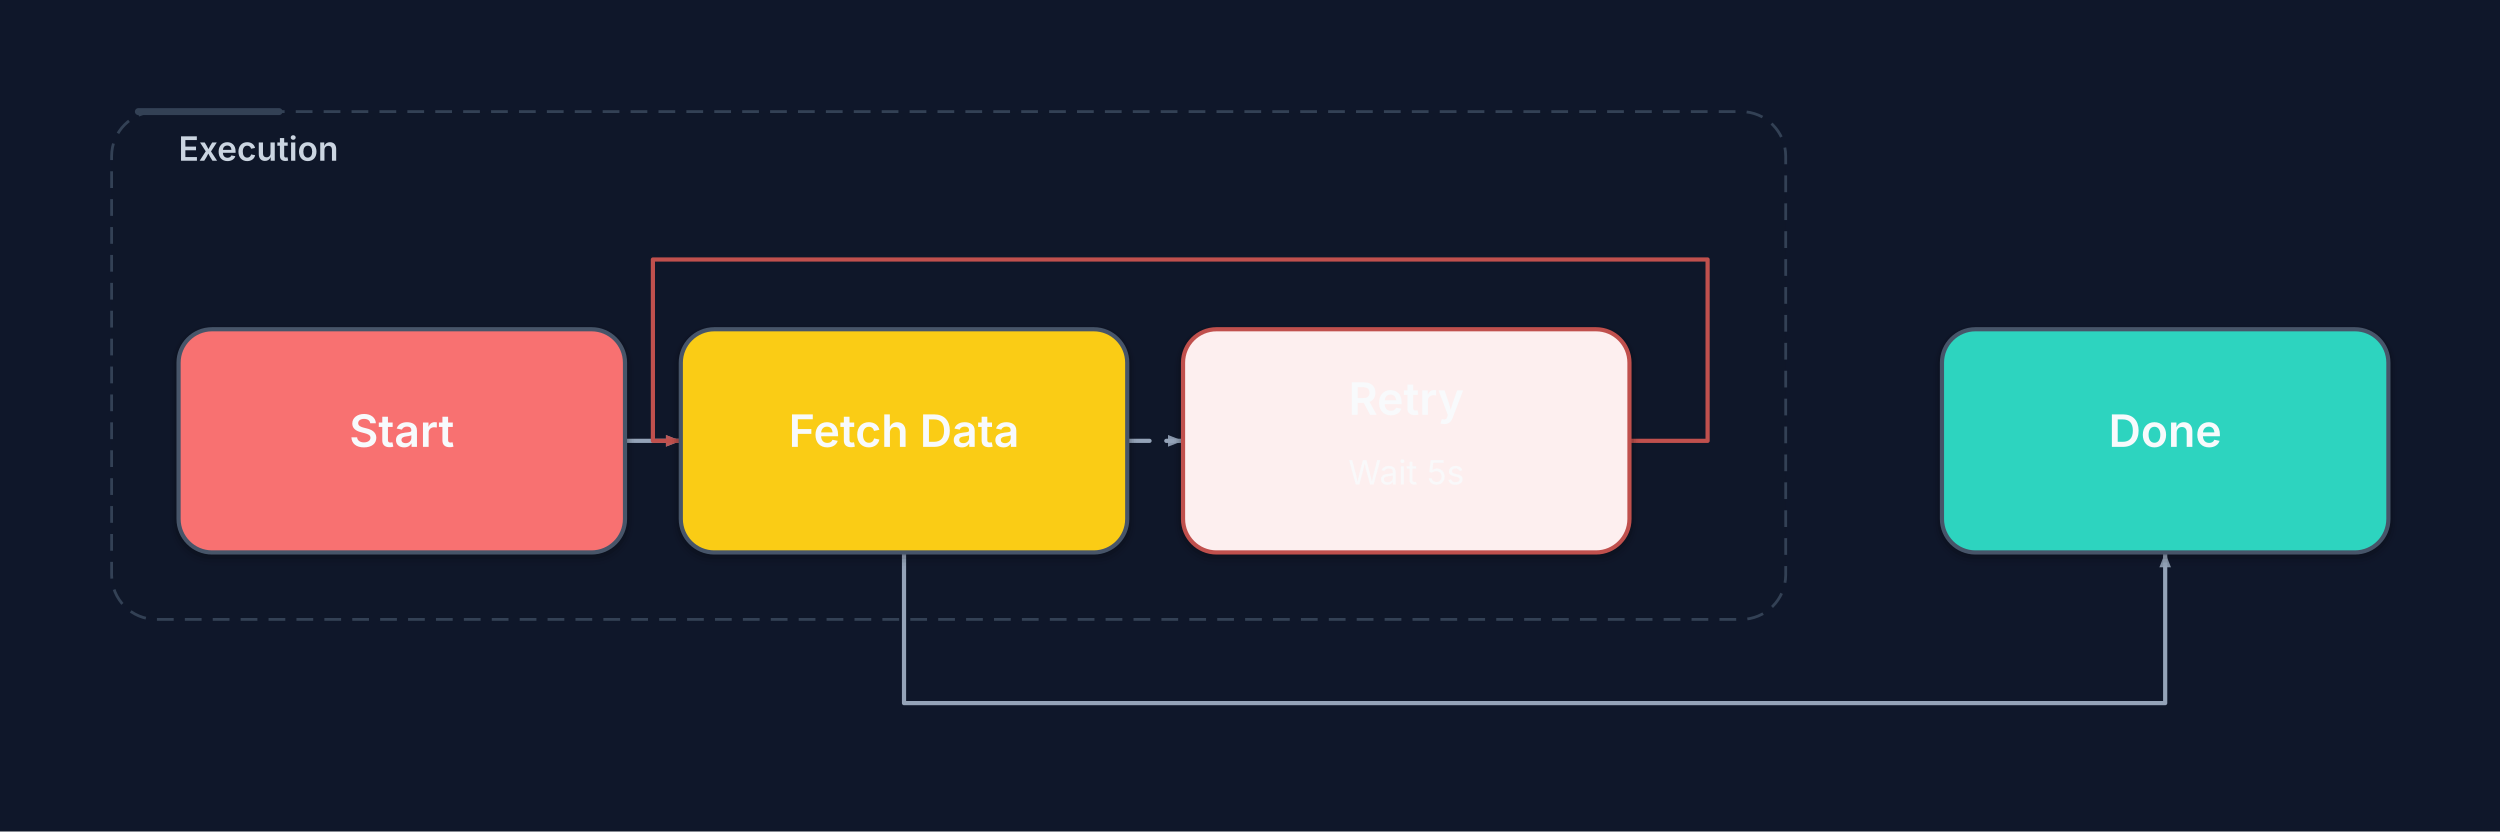
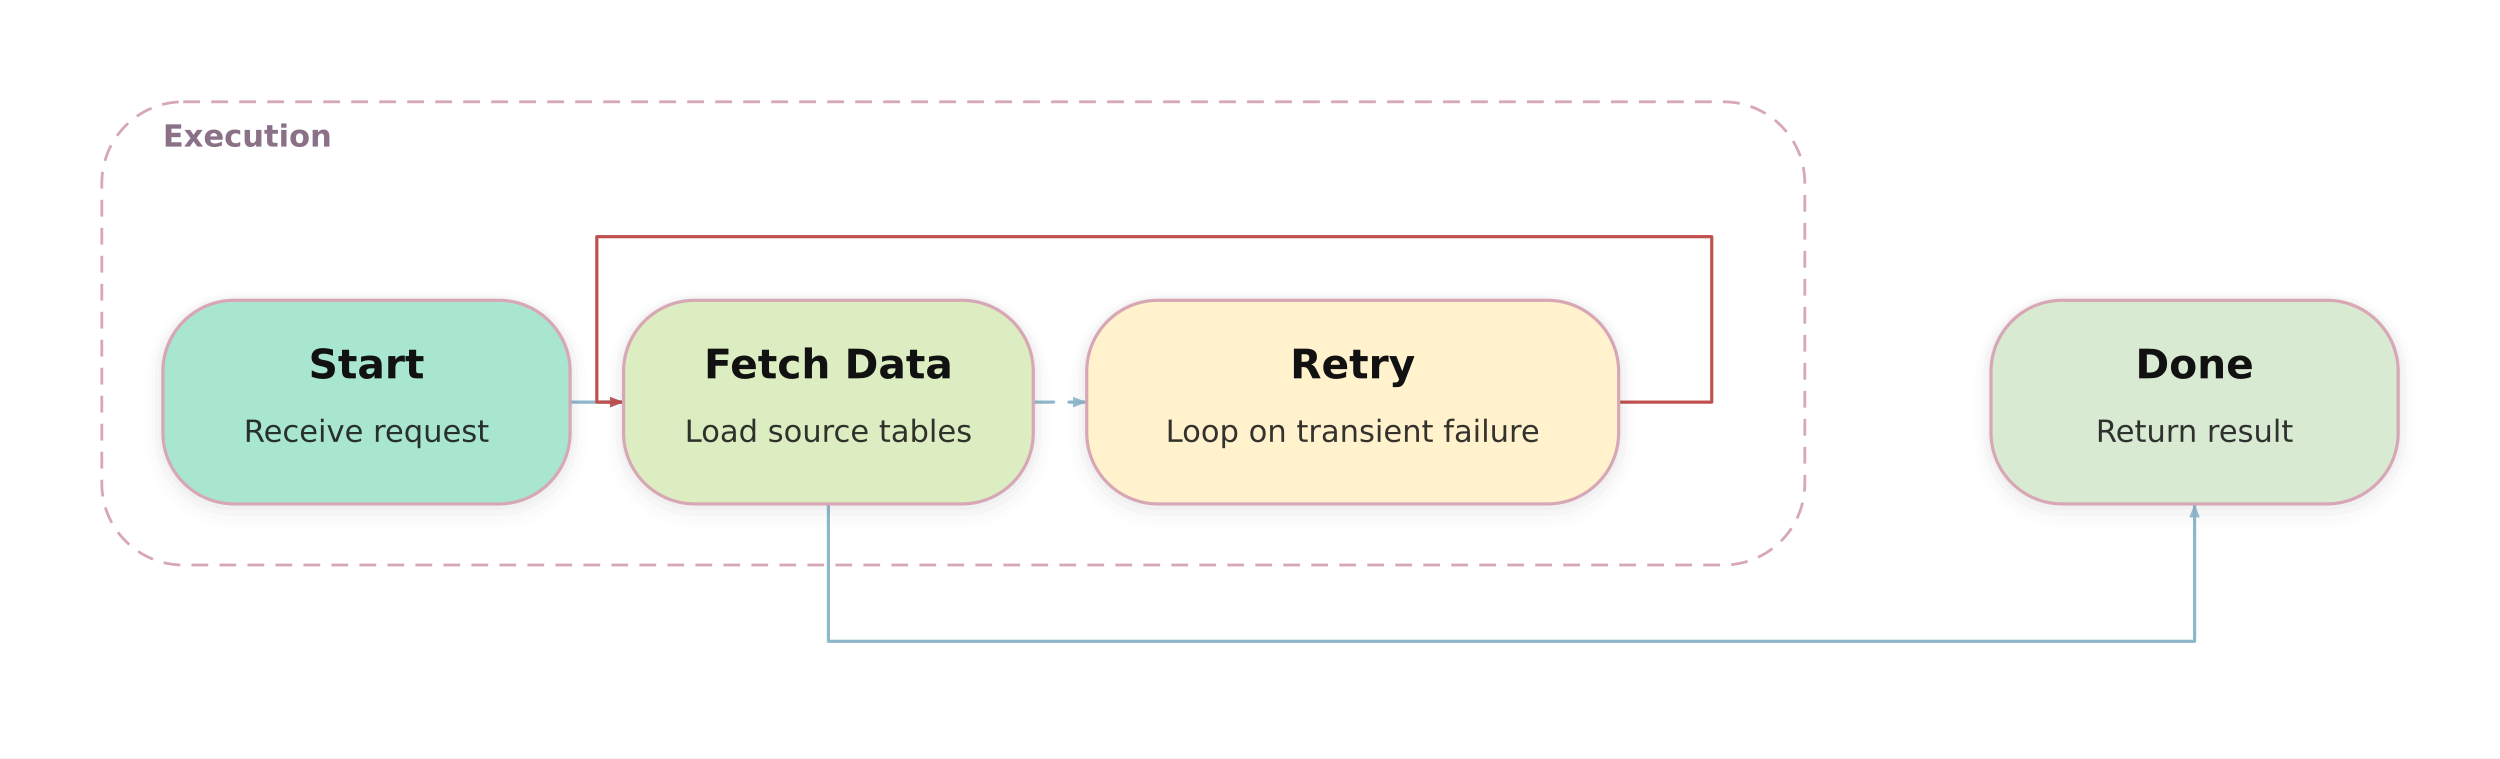
- <svg xmlns="http://www.w3.org/2000/svg" width="896" height="298" viewBox="0 0 896 298" fill="none" font-family="Inter, 'Geist Sans', 'Segoe UI', Roboto, Helvetica, Arial, sans-serif">
+ <svg xmlns="http://www.w3.org/2000/svg" width="982.3" height="298" viewBox="0 0 982.3 298" fill="none" font-family="'DejaVu Sans', 'Trebuchet MS', 'Segoe UI', sans-serif">
  <defs>
    <filter id="drop-shadow" x="-20%" y="-20%" width="140%" height="140%">
      <feMerge>
        <feMergeNode in="shadow1" />
        <feMergeNode in="shadow2" />
        <feMergeNode in="SourceGraphic" />
      </feMerge>
-       <feGaussianBlur in="SourceAlpha" stdDeviation="4" result="blur1" />
-       <feOffset dx="0" dy="3" in="blur1" result="offsetblur1" />
+       <feGaussianBlur in="SourceAlpha" stdDeviation="8" result="blur1" />
+       <feOffset dx="0" dy="6" in="blur1" result="offsetblur1" />
      <feComponentTransfer in="offsetblur1" result="shadow1">
-         <feFuncA type="linear" slope="0.18" />
+         <feFuncA type="linear" slope="0.04" />
      </feComponentTransfer>
-       <feGaussianBlur in="SourceAlpha" stdDeviation="1.2" result="blur2" />
-       <feOffset dx="0" dy="0.8" in="blur2" result="offsetblur2" />
+       <feGaussianBlur in="SourceAlpha" stdDeviation="2.4" result="blur2" />
+       <feOffset dx="0" dy="1.6" in="blur2" result="offsetblur2" />
      <feComponentTransfer in="offsetblur2" result="shadow2">
-         <feFuncA type="linear" slope="0.36" />
+         <feFuncA type="linear" slope="0.08" />
      </feComponentTransfer>
    </filter>
-     <marker id="arrow-28792373bc" viewBox="0 0 10.02 10.02" refX="9.02" refY="5.01" markerWidth="6" markerHeight="6" orient="auto" markerUnits="userSpaceOnUse">
-       <path d="M 0 1.5 L 9.02 5.01 L 0 8.52 Z" fill="#94A3B8" opacity="0.9" />
+     <marker id="arrow-c3f2b4e26b" viewBox="0 0 10.02 10.02" refX="9.02" refY="5.01" markerWidth="6" markerHeight="6" orient="auto" markerUnits="userSpaceOnUse">
+       <path d="M 0 1.5 L 9.02 5.01 L 0 8.52 Z" fill="#8FB7CC" opacity="0.9" />
    </marker>
    <marker id="arrow-e3ff5b724f" viewBox="0 0 10.02 10.02" refX="9.02" refY="5.01" markerWidth="6" markerHeight="6" orient="auto" markerUnits="userSpaceOnUse">
      <path d="M 0 1.5 L 9.02 5.01 L 0 8.52 Z" fill="#C0504D" opacity="0.9" />
    </marker>
  </defs>
-   <rect x="0" y="0" width="896" height="298" fill="#0F172A" />
+   <rect x="0" y="0" width="982.3" height="298" fill="#FFFFFF" />
  <g id="groups">
-     <rect x="40" y="40" width="600" height="182" rx="16" ry="16" stroke="#334155" stroke-width="1" stroke-dasharray="6 4" fill="#0F172A" fill-opacity="0.4" />
-     <line x1="49.6" y1="40" x2="100" y2="40" stroke="#334155" stroke-width="2.5" stroke-linecap="round" />
-     <text x="64" y="57.6" fill="#CBD5E1" font-family="Inter, 'Geist Sans', 'Segoe UI', Roboto, Helvetica, Arial, sans-serif" font-size="12" font-weight="600">Execution</text>
+     <rect x="40" y="40" width="669.15" height="182" rx="32" ry="32" stroke="#D8A7B5" stroke-width="1.1" stroke-dasharray="6.6 4.4" fill="#FFFFFF" fill-opacity="0.94" />
+     <text x="64" y="57.6" fill="#8A7188" font-family="'DejaVu Sans', 'Trebuchet MS', 'Segoe UI', sans-serif" font-size="12" font-weight="650">Execution</text>
  </g>
  <g id="edges">
-     <path d="M 224 158 L 244 158" stroke="#94A3B8" stroke-width="1.5" stroke-linecap="round" stroke-linejoin="round" marker-end="url(#arrow-28792373bc)" />
-     <path d="M 404 158 L 414 158 L 424 158" stroke="#94A3B8" stroke-width="1.5" stroke-linecap="round" stroke-linejoin="round" marker-end="url(#arrow-28792373bc)" stroke-dasharray="8 6" />
-     <path d="M 584 158 L 612 158 L 612 93 L 234 93 L 234 158 L 244 158" stroke="#C0504D" stroke-width="1.5" stroke-linecap="round" stroke-linejoin="round" marker-end="url(#arrow-e3ff5b724f)" />
-     <path d="M 324 198 L 324 252 L 776 252 L 776 198" stroke="#94A3B8" stroke-width="1.5" stroke-linecap="round" stroke-linejoin="round" marker-end="url(#arrow-28792373bc)" />
+     <path d="M 224 158 L 245 158" stroke="#8FB7CC" stroke-width="1.25" stroke-linecap="round" stroke-linejoin="round" marker-end="url(#arrow-c3f2b4e26b)" />
+     <path d="M 406 158 L 416.5 158 L 427 158" stroke="#8FB7CC" stroke-width="1.25" stroke-linecap="round" stroke-linejoin="round" marker-end="url(#arrow-c3f2b4e26b)" stroke-dasharray="8 6" />
+     <path d="M 636 158 L 672.58 158 L 672.58 93 L 234.5 93 L 234.5 158 L 245 158" stroke="#C0504D" stroke-width="1.25" stroke-linecap="round" stroke-linejoin="round" marker-end="url(#arrow-e3ff5b724f)" />
+     <path d="M 325.5 198 L 325.5 252 L 862.3 252 L 862.3 198" stroke="#8FB7CC" stroke-width="1.25" stroke-linecap="round" stroke-linejoin="round" marker-end="url(#arrow-c3f2b4e26b)" />
  </g>
  <g id="nodes">
    <g id="start">
-       <rect x="64" y="118" width="160" height="80" rx="12" ry="12" fill="#000000" opacity="0.12" />
-       <rect x="63.2" y="117.6" width="161.6" height="81.6" rx="12.8" ry="12.8" fill="#000000" opacity="0.1" />
-       <rect x="62.4" y="117.2" width="163.2" height="83.2" rx="13.6" ry="13.6" fill="#000000" opacity="0.09" />
-       <rect x="61.6" y="116.8" width="164.8" height="84.8" rx="14.4" ry="14.4" fill="#000000" opacity="0.06" />
-       <rect x="60.8" y="116.4" width="166.4" height="86.4" rx="15.2" ry="15.2" fill="#000000" opacity="0.03" />
-       <rect x="60" y="116" width="168" height="88" rx="16" ry="16" fill="#000000" opacity="0.01" />
-       <rect x="64" y="118" width="160" height="80" rx="12" ry="12" fill="#F87171" stroke="#475569" stroke-width="1.5" />
-       <text x="144" y="160.16" fill="#F8FAFC" text-anchor="middle" font-family="Inter, 'Geist Sans', 'Segoe UI', Roboto, Helvetica, Arial, sans-serif" font-size="16" font-weight="600">Start</text>
+       <rect x="64" y="118" width="160" height="80" rx="28" ry="28" fill="#000000" opacity="0.03" />
+       <rect x="62.4" y="117.2" width="163.2" height="83.2" rx="29.6" ry="29.6" fill="#000000" opacity="0.02" />
+       <rect x="60.8" y="116.4" width="166.4" height="86.4" rx="31.2" ry="31.2" fill="#000000" opacity="0.02" />
+       <rect x="59.2" y="115.6" width="169.6" height="89.6" rx="32.8" ry="32.8" fill="#000000" opacity="0.01" />
+       <rect x="57.6" y="114.8" width="172.8" height="92.8" rx="34.4" ry="34.4" fill="#000000" opacity="0.01" />
+       <rect x="56" y="114" width="176" height="96" rx="36" ry="36" fill="#000000" opacity="0" />
+       <rect x="64" y="118" width="160" height="80" rx="28" ry="28" fill="#A8E6CF" stroke="#D8A7B5" stroke-width="1.25" />
+       <text x="144" y="148.66" fill="#111111" text-anchor="middle" font-family="'DejaVu Sans', 'Trebuchet MS', 'Segoe UI', sans-serif" font-size="16" font-weight="650">Start</text>
+       <text x="144" y="173.62" fill="#111111" text-anchor="middle" font-family="'DejaVu Sans', 'Trebuchet MS', 'Segoe UI', sans-serif" font-size="12" font-weight="500" opacity="0.85">Receive request</text>
    </g>
    <g id="fetch">
-       <rect x="244" y="118" width="160" height="80" rx="12" ry="12" fill="#000000" opacity="0.12" />
-       <rect x="243.2" y="117.6" width="161.6" height="81.6" rx="12.8" ry="12.8" fill="#000000" opacity="0.1" />
-       <rect x="242.4" y="117.2" width="163.2" height="83.2" rx="13.6" ry="13.6" fill="#000000" opacity="0.09" />
-       <rect x="241.6" y="116.8" width="164.8" height="84.8" rx="14.4" ry="14.4" fill="#000000" opacity="0.06" />
-       <rect x="240.8" y="116.4" width="166.4" height="86.4" rx="15.2" ry="15.2" fill="#000000" opacity="0.03" />
-       <rect x="240" y="116" width="168" height="88" rx="16" ry="16" fill="#000000" opacity="0.01" />
-       <rect x="244" y="118" width="160" height="80" rx="12" ry="12" fill="#FACC15" stroke="#475569" stroke-width="1.5" />
-       <text x="324" y="160.16" fill="#F8FAFC" text-anchor="middle" font-family="Inter, 'Geist Sans', 'Segoe UI', Roboto, Helvetica, Arial, sans-serif" font-size="16" font-weight="600">Fetch Data</text>
+       <rect x="245" y="118" width="161" height="80" rx="28" ry="28" fill="#000000" opacity="0.03" />
+       <rect x="243.4" y="117.2" width="164.2" height="83.2" rx="29.6" ry="29.6" fill="#000000" opacity="0.02" />
+       <rect x="241.8" y="116.4" width="167.4" height="86.4" rx="31.2" ry="31.2" fill="#000000" opacity="0.02" />
+       <rect x="240.2" y="115.6" width="170.6" height="89.6" rx="32.8" ry="32.8" fill="#000000" opacity="0.01" />
+       <rect x="238.6" y="114.8" width="173.8" height="92.8" rx="34.4" ry="34.4" fill="#000000" opacity="0.01" />
+       <rect x="237" y="114" width="177" height="96" rx="36" ry="36" fill="#000000" opacity="0" />
+       <rect x="245" y="118" width="161" height="80" rx="28" ry="28" fill="#DCEDC1" stroke="#D8A7B5" stroke-width="1.25" />
+       <text x="325.5" y="148.66" fill="#111111" text-anchor="middle" font-family="'DejaVu Sans', 'Trebuchet MS', 'Segoe UI', sans-serif" font-size="16" font-weight="650">Fetch Data</text>
+       <text x="325.5" y="173.62" fill="#111111" text-anchor="middle" font-family="'DejaVu Sans', 'Trebuchet MS', 'Segoe UI', sans-serif" font-size="12" font-weight="500" opacity="0.85">Load source tables</text>
    </g>
    <g id="retry">
-       <rect x="424" y="118" width="160" height="80" rx="12" ry="12" fill="#000000" opacity="0.12" />
-       <rect x="423.2" y="117.6" width="161.6" height="81.6" rx="12.8" ry="12.8" fill="#000000" opacity="0.1" />
-       <rect x="422.4" y="117.2" width="163.2" height="83.2" rx="13.6" ry="13.6" fill="#000000" opacity="0.09" />
-       <rect x="421.6" y="116.8" width="164.8" height="84.8" rx="14.4" ry="14.4" fill="#000000" opacity="0.06" />
-       <rect x="420.8" y="116.4" width="166.4" height="86.4" rx="15.2" ry="15.2" fill="#000000" opacity="0.03" />
-       <rect x="420" y="116" width="168" height="88" rx="16" ry="16" fill="#000000" opacity="0.01" />
-       <rect x="424" y="118" width="160" height="80" rx="12" ry="12" fill="#FDEFEF" stroke="#C0504D" stroke-width="1.5" />
-       <text x="504" y="148.66" fill="#F8FAFC" text-anchor="middle" font-family="Inter, 'Geist Sans', 'Segoe UI', Roboto, Helvetica, Arial, sans-serif" font-size="16" font-weight="600">Retry</text>
-       <text x="504" y="173.62" fill="#F8FAFC" text-anchor="middle" font-family="Inter, 'Geist Sans', 'Segoe UI', Roboto, Helvetica, Arial, sans-serif" font-size="12" font-weight="400" opacity="0.85">Wait 5s</text>
+       <rect x="427" y="118" width="209" height="80" rx="28" ry="28" fill="#000000" opacity="0.03" />
+       <rect x="425.4" y="117.2" width="212.2" height="83.2" rx="29.6" ry="29.6" fill="#000000" opacity="0.02" />
+       <rect x="423.8" y="116.4" width="215.4" height="86.4" rx="31.2" ry="31.2" fill="#000000" opacity="0.02" />
+       <rect x="422.2" y="115.6" width="218.6" height="89.6" rx="32.8" ry="32.8" fill="#000000" opacity="0.01" />
+       <rect x="420.6" y="114.8" width="221.8" height="92.8" rx="34.4" ry="34.4" fill="#000000" opacity="0.01" />
+       <rect x="419" y="114" width="225" height="96" rx="36" ry="36" fill="#000000" opacity="0" />
+       <rect x="427" y="118" width="209" height="80" rx="28" ry="28" fill="#FFF2CC" stroke="#D8A7B5" stroke-width="1.25" />
+       <text x="531.5" y="148.66" fill="#111111" text-anchor="middle" font-family="'DejaVu Sans', 'Trebuchet MS', 'Segoe UI', sans-serif" font-size="16" font-weight="650">Retry</text>
+       <text x="531.5" y="173.62" fill="#111111" text-anchor="middle" font-family="'DejaVu Sans', 'Trebuchet MS', 'Segoe UI', sans-serif" font-size="12" font-weight="500" opacity="0.85">Loop on transient failure</text>
    </g>
    <g id="done">
-       <rect x="696" y="118" width="160" height="80" rx="12" ry="12" fill="#000000" opacity="0.12" />
-       <rect x="695.2" y="117.6" width="161.6" height="81.6" rx="12.8" ry="12.8" fill="#000000" opacity="0.1" />
-       <rect x="694.4" y="117.2" width="163.2" height="83.2" rx="13.6" ry="13.6" fill="#000000" opacity="0.09" />
-       <rect x="693.6" y="116.8" width="164.8" height="84.8" rx="14.4" ry="14.4" fill="#000000" opacity="0.06" />
-       <rect x="692.8" y="116.4" width="166.4" height="86.4" rx="15.2" ry="15.2" fill="#000000" opacity="0.03" />
-       <rect x="692" y="116" width="168" height="88" rx="16" ry="16" fill="#000000" opacity="0.01" />
-       <rect x="696" y="118" width="160" height="80" rx="12" ry="12" fill="#2DD4BF" stroke="#475569" stroke-width="1.5" />
-       <text x="776" y="160.16" fill="#F8FAFC" text-anchor="middle" font-family="Inter, 'Geist Sans', 'Segoe UI', Roboto, Helvetica, Arial, sans-serif" font-size="16" font-weight="600">Done</text>
+       <rect x="782.3" y="118" width="160" height="80" rx="28" ry="28" fill="#000000" opacity="0.03" />
+       <rect x="780.7" y="117.2" width="163.2" height="83.2" rx="29.6" ry="29.6" fill="#000000" opacity="0.02" />
+       <rect x="779.1" y="116.4" width="166.4" height="86.4" rx="31.2" ry="31.2" fill="#000000" opacity="0.02" />
+       <rect x="777.5" y="115.6" width="169.6" height="89.6" rx="32.8" ry="32.8" fill="#000000" opacity="0.01" />
+       <rect x="775.9" y="114.8" width="172.8" height="92.8" rx="34.4" ry="34.4" fill="#000000" opacity="0.01" />
+       <rect x="774.3" y="114" width="176" height="96" rx="36" ry="36" fill="#000000" opacity="0" />
+       <rect x="782.3" y="118" width="160" height="80" rx="28" ry="28" fill="#D9EAD3" stroke="#D8A7B5" stroke-width="1.25" />
+       <text x="862.3" y="148.66" fill="#111111" text-anchor="middle" font-family="'DejaVu Sans', 'Trebuchet MS', 'Segoe UI', sans-serif" font-size="16" font-weight="650">Done</text>
+       <text x="862.3" y="173.62" fill="#111111" text-anchor="middle" font-family="'DejaVu Sans', 'Trebuchet MS', 'Segoe UI', sans-serif" font-size="12" font-weight="500" opacity="0.85">Return result</text>
    </g>
  </g>
</svg>
